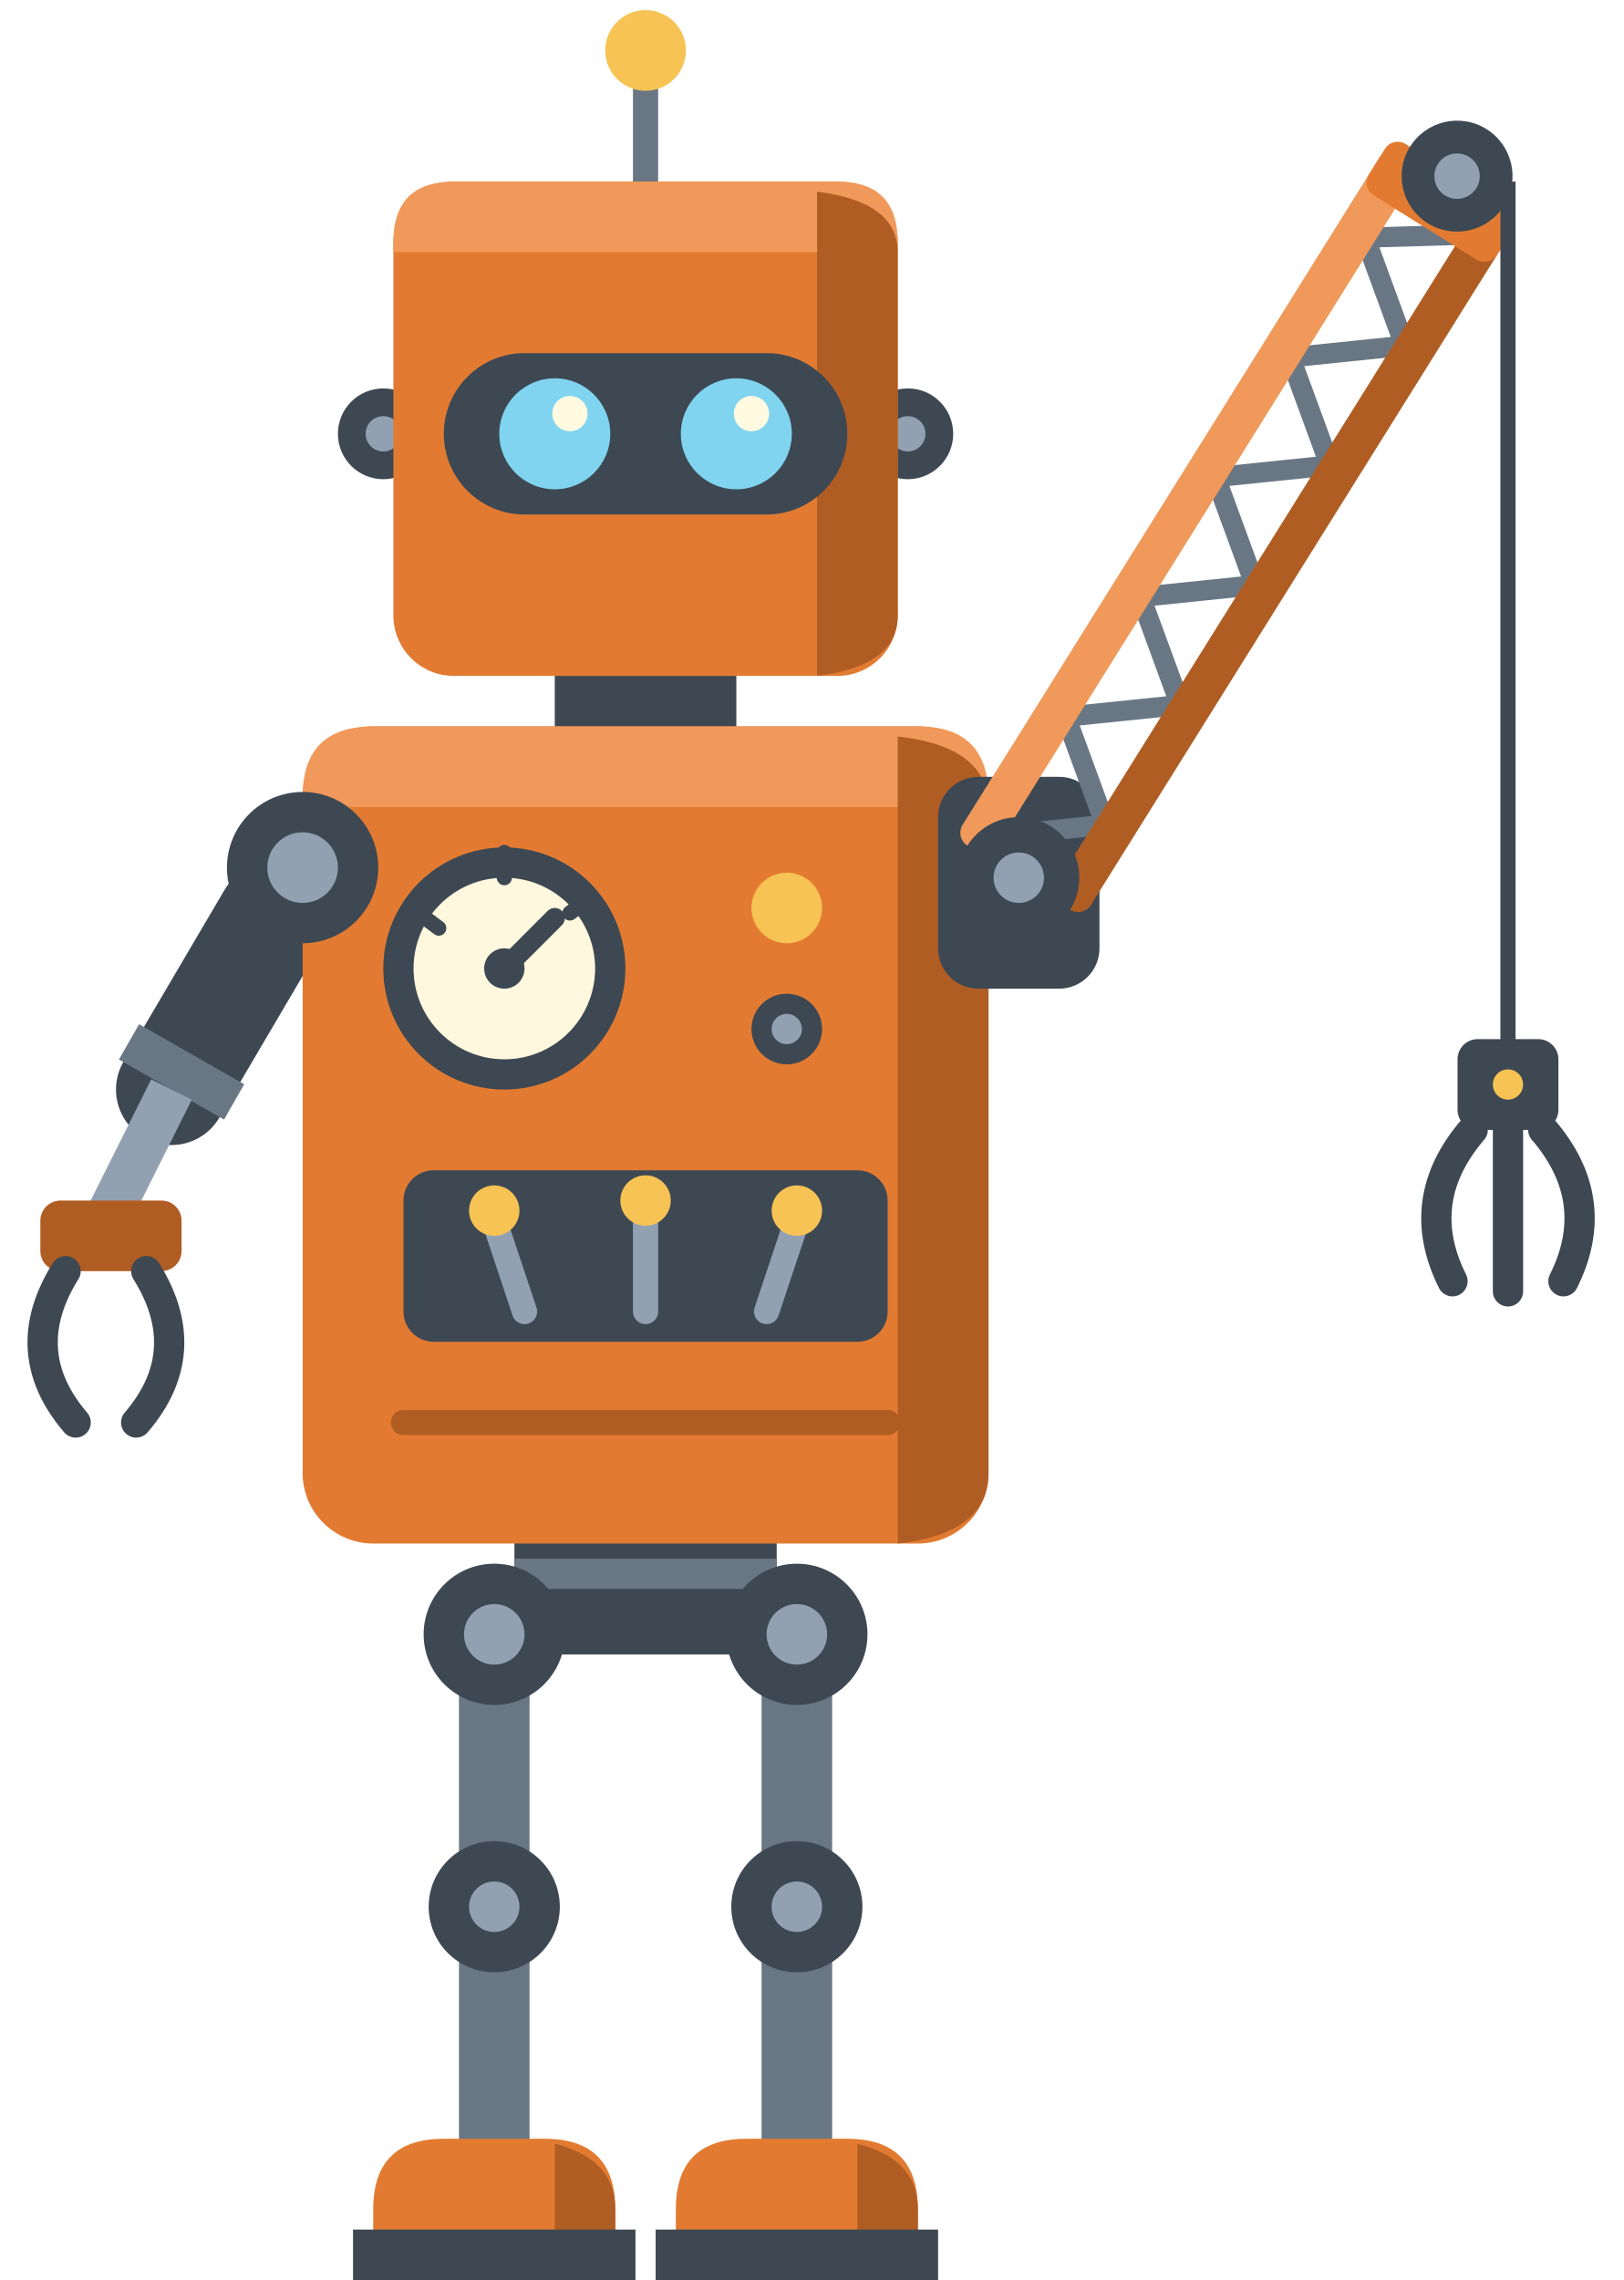
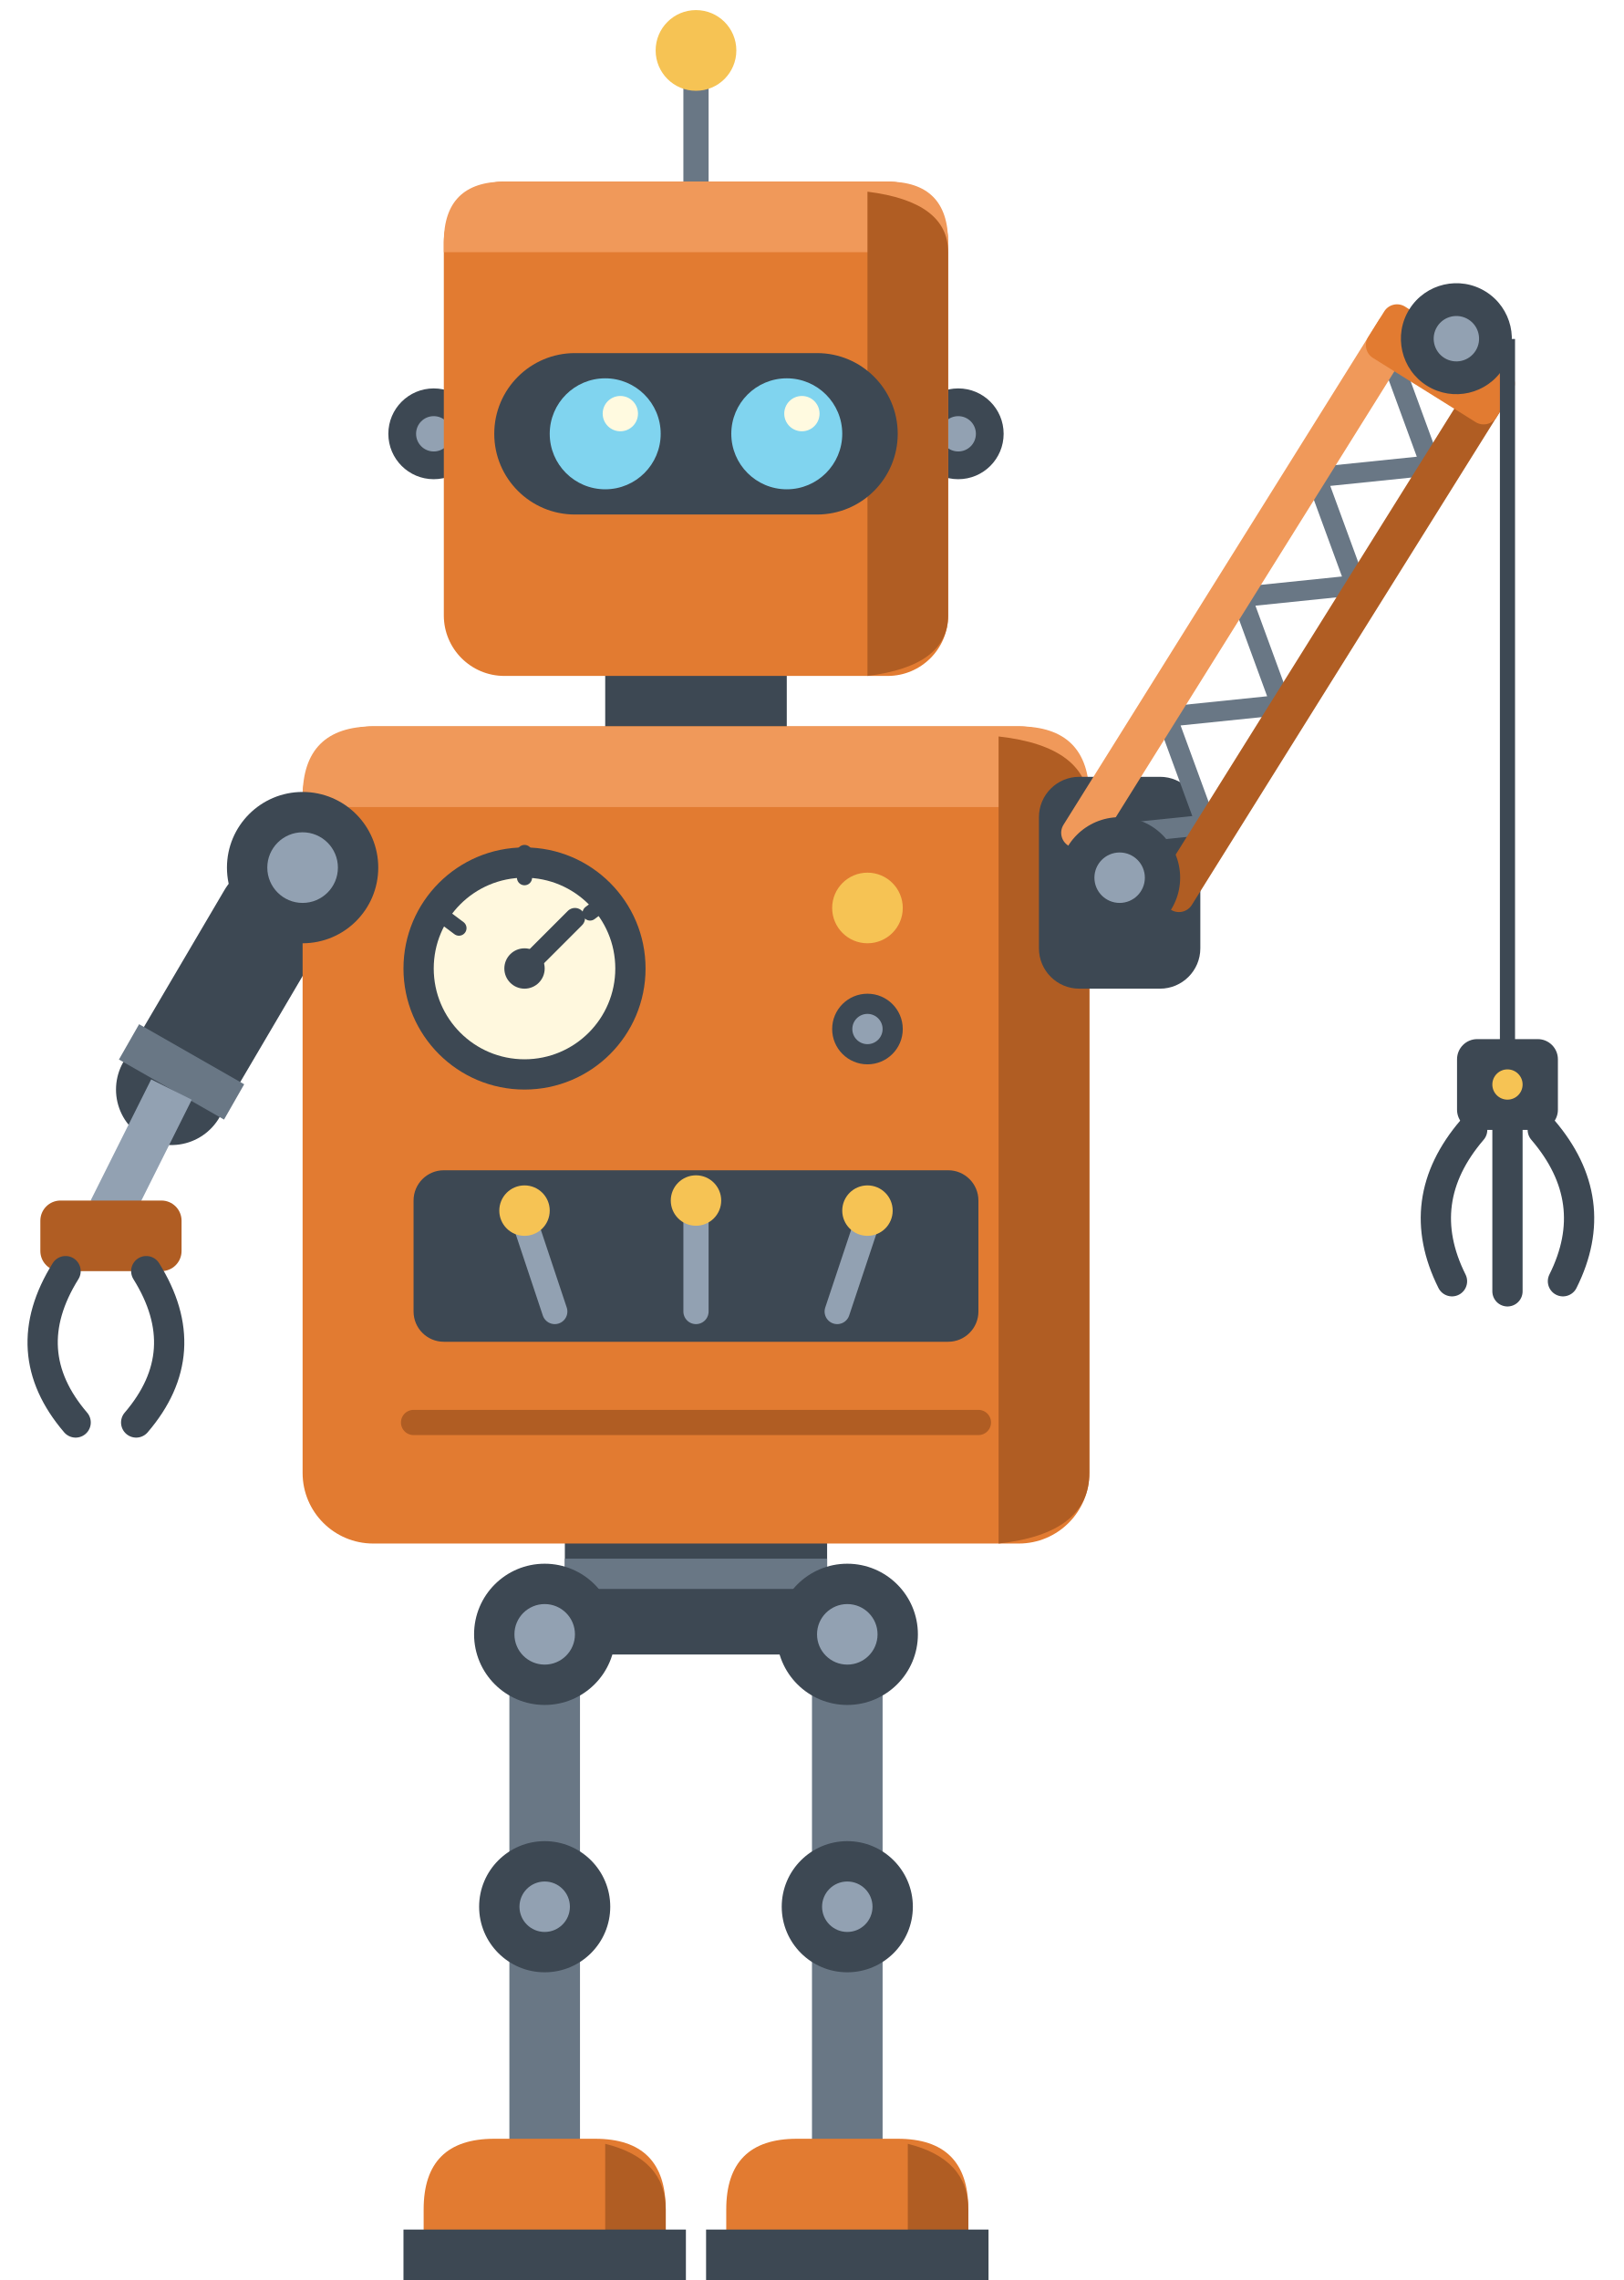
- <svg xmlns="http://www.w3.org/2000/svg" width="322" height="452" viewBox="128 24 322 452" role="img" aria-labelledby="crane-title crane-desc" class="r78" data-idle="blink blink tilt tilt pump" data-work="hoist hoist grab grab pump blink">
+ <svg xmlns="http://www.w3.org/2000/svg" width="322" height="452" viewBox="118 24 322 452" role="img" aria-labelledby="crane-title crane-desc" class="r78" data-idle="blink blink tilt tilt pump" data-work="hoist hoist grab grab pump blink">
  <style>
.r78[data-act=blink] .eyes{transform-box:fill-box;transform-origin:center;animation:r78-blink .5s ease-in-out}
.r78[data-act=blink] .head{animation:r78-cock .5s ease-in-out}
.r78[data-act=tilt] .head{animation:r78-tilt 1.6s ease-in-out}
.r78[data-act=tilt] .ant{animation:r78-tilt-ant 1.6s ease-in-out}
.r78[data-act=tilt] .eyes{animation:r78-up 1.6s ease-in-out}
.r78[data-act=tilt] .body{animation:r78-tilt-body 1.6s ease-in-out}
.r78[data-act=tilt] .hang{animation:r78-tilt-hang 1.6s ease-in-out}
.r78[data-act=tilt] .swing{animation:r78-tilt-swing 1.6s ease-in-out}
.r78[data-act=pump] .arm{animation:r78-pump-arm 1.8s ease-in-out}
.r78[data-act=pump] .piston{animation:r78-piston 1.8s ease-in-out}
.r78[data-act=pump] .wrist{animation:r78-wrist 1.8s ease-in-out}
.r78[data-act=pump] .head-l{animation:r78-pump-head 1.8s ease-in-out}
.r78[data-act=pump] .ant{animation:r78-pump-ant 1.8s ease-in-out}
.r78[data-act=pump] .eyes{animation:r78-left 1.8s ease-in-out}
.r78[data-act=grab] .lv1{animation:r78-lv1 2s ease-in-out}
.r78[data-act=grab] .lv2{animation:r78-lv2 2s ease-in-out}
.r78[data-act=grab] .lv3{animation:r78-lv3 2s ease-in-out}
.r78[data-act=grab] .head{animation:r78-grab-head 2s ease-in-out}
.r78[data-act=grab] .eyes{animation:r78-down 2s ease-in-out}
.r78[data-act=grab] .body{animation:r78-grab-body 2s ease-in-out}
.r78[data-act=grab] .boom{animation:r78-grab-boom 2s ease-in-out}
.r78[data-act=grab] .hang{animation:r78-grab-hang 2s ease-in-out}
.r78[data-act=grab] .swing{animation:r78-grab-swing 2s ease-in-out}
.r78[data-act=grab] .cable{animation:r78-pay 2s ease-in-out}
.r78[data-act=grab] .load{animation:r78-lower 2s ease-in-out}
.r78[data-act=grab] .prong-l{animation:r78-prong-l 2s ease-in-out}
.r78[data-act=grab] .prong-r{animation:r78-prong-r 2s ease-in-out}
.r78[data-act=grab] .needle{animation:r78-grab-needle 2s ease-in-out}
.r78[data-act=hoist] .body{animation:r78-hoist-body 2s ease-in-out}
.r78[data-act=hoist] .boom{animation:r78-hoist-boom 2s ease-in-out}
.r78[data-act=hoist] .hang{animation:r78-hoist-hang 2s ease-in-out}
.r78[data-act=hoist] .swing{animation:r78-hoist-swing 2s ease-in-out}
.r78[data-act=hoist] .cable{animation:r78-reel 2s ease-in-out}
.r78[data-act=hoist] .load{animation:r78-raise 2s ease-in-out}
.r78[data-act=hoist] .head{animation:r78-hoist-head 2s ease-in-out}
.r78[data-act=hoist] .ant{animation:r78-hoist-ant 2s ease-in-out}
.r78[data-act=hoist] .eyes{animation:r78-up 2s ease-in-out}
.r78[data-act=hoist] .needle{animation:r78-hoist-needle 2s ease-in-out}
.r78[data-act=hoist] .lamp{animation:r78-glow 2s ease-in-out}
/* .hang undoes the body and boom turns at the same moments so the claw hangs plumb; .swing is its pendulum */
@keyframes r78-blink{0%,100%{transform:none}40%,55%{transform:scaleY(.1)}}
@keyframes r78-cock{0%,100%{transform:none}30%,70%{transform:rotate(1.5deg)}}
@keyframes r78-tilt{0%,100%{transform:none}26%,60%{transform:rotate(5deg)}80%{transform:rotate(-1deg)}}
@keyframes r78-tilt-ant{0%,100%{transform:none}24%{transform:rotate(-10deg)}42%{transform:rotate(5deg)}58%{transform:rotate(-1.5deg)}74%{transform:rotate(8deg)}88%{transform:rotate(-3deg)}}
@keyframes r78-up{0%,100%{transform:none}20%,64%{transform:translate(4px,-3px)}}
@keyframes r78-tilt-body{0%,100%{transform:none}30%,60%{transform:rotate(.5deg)}84%{transform:rotate(-.15deg)}}
@keyframes r78-tilt-hang{0%,100%{transform:none}30%,60%{transform:rotate(-.5deg)}84%{transform:rotate(.15deg)}}
@keyframes r78-tilt-swing{0%,100%{transform:none}24%{transform:rotate(2deg)}44%{transform:rotate(-1.2deg)}62%{transform:rotate(.6deg)}78%{transform:rotate(-1.8deg)}92%{transform:rotate(.7deg)}}
@keyframes r78-pump-arm{0%,100%{transform:none}8%{transform:rotate(-1.5deg)}30%,68%{transform:rotate(12deg)}84%{transform:rotate(-2deg)}93%{transform:rotate(.7deg)}}
@keyframes r78-piston{0%,18%,42%,70%,100%{transform:none}32%,54%{transform:translate(-4.47px,8.94px)}}
@keyframes r78-wrist{0%,20%,100%{transform:none}34%{transform:rotate(8deg)}44%{transform:rotate(-4deg)}56%{transform:rotate(7deg)}70%{transform:rotate(-3deg)}84%{transform:rotate(1deg)}}
@keyframes r78-pump-head{0%,100%{transform:none}22%,64%{transform:rotate(-4deg)}80%{transform:rotate(.8deg)}}
@keyframes r78-pump-ant{0%,100%{transform:none}24%{transform:rotate(7deg)}40%{transform:rotate(-3deg)}56%{transform:rotate(1deg)}72%{transform:rotate(-5deg)}86%{transform:rotate(2deg)}}
@keyframes r78-left{0%,100%{transform:none}20%,66%{transform:translate(-5px,2px)}}
@keyframes r78-lv1{0%,82%,100%{transform:none}12%,62%{transform:rotate(34deg)}74%{transform:rotate(-4deg)}}
@keyframes r78-lv2{0%,4%,84%,100%{transform:none}16%,64%{transform:rotate(26deg)}76%{transform:rotate(-3deg)}}
@keyframes r78-lv3{0%,8%,86%,100%{transform:none}20%,66%{transform:rotate(18deg)}78%{transform:rotate(-2deg)}}
@keyframes r78-grab-head{0%,100%{transform:none}14%,62%{transform:rotate(3deg)}80%{transform:rotate(-.6deg)}}
@keyframes r78-down{0%,100%{transform:none}10%,70%{transform:translate(4px,3px)}}
@keyframes r78-grab-body{0%,100%{transform:none}48%{transform:rotate(.4deg)}60%{transform:rotate(1.5deg)}80%{transform:rotate(-.3deg)}92%{transform:rotate(.1deg)}}
@keyframes r78-grab-boom{0%,48%,100%{transform:none}60%{transform:rotate(2.5deg)}80%{transform:rotate(-.8deg)}92%{transform:rotate(.3deg)}}
@keyframes r78-grab-hang{0%,100%{transform:none}48%{transform:rotate(-.4deg)}60%{transform:rotate(-4deg)}80%{transform:rotate(1.1deg)}92%{transform:rotate(-.4deg)}}
@keyframes r78-grab-swing{0%,46%,100%{transform:none}58%{transform:rotate(2.5deg)}70%{transform:rotate(-2deg)}82%{transform:rotate(1.5deg)}92%{transform:rotate(-.8deg)}}
@keyframes r78-pay{0%,14%,100%{transform:none}42%,54%{transform:scaleY(1.2)}86%{transform:scaleY(.985)}94%{transform:scaleY(1.004)}}
- @keyframes r78-lower{0%,14%,100%{transform:none}42%,54%{transform:translateY(34.4px)}86%{transform:translateY(-2.58px)}94%{transform:translateY(.69px)}}
+ @keyframes r78-lower{0%,14%,100%{transform:none}42%,54%{transform:translateY(28.16px)}86%{transform:translateY(-2.11px)}94%{transform:translateY(.56px)}}
@keyframes r78-prong-l{0%,28%,100%{transform:none}40%,46%{transform:rotate(26deg)}51%,86%{transform:rotate(-4deg)}94%{transform:rotate(1.5deg)}}
@keyframes r78-prong-r{0%,28%,100%{transform:none}40%,46%{transform:rotate(-26deg)}51%,86%{transform:rotate(4deg)}94%{transform:rotate(-1.5deg)}}
@keyframes r78-grab-needle{0%,48%,100%{transform:none}60%{transform:rotate(35deg)}80%{transform:rotate(-5deg)}90%{transform:rotate(1deg)}}
@keyframes r78-hoist-body{0%,100%{transform:none}10%{transform:rotate(.5deg)}40%,54%{transform:rotate(-2.2deg)}82%{transform:rotate(.4deg)}92%{transform:rotate(-.1deg)}}
@keyframes r78-hoist-boom{0%,100%{transform:none}10%{transform:rotate(2deg)}40%,54%{transform:rotate(-14deg)}82%{transform:rotate(1.5deg)}92%{transform:rotate(-.5deg)}}
@keyframes r78-hoist-hang{0%,100%{transform:none}10%{transform:rotate(-2.5deg)}40%,54%{transform:rotate(16.2deg)}82%{transform:rotate(-1.9deg)}92%{transform:rotate(.6deg)}}
@keyframes r78-hoist-swing{0%,100%{transform:none}8%{transform:rotate(1.5deg)}24%{transform:rotate(-6deg)}42%{transform:rotate(7deg)}57%{transform:rotate(-3.5deg)}71%{transform:rotate(4deg)}85%{transform:rotate(-3.5deg)}94%{transform:rotate(1.2deg)}}
@keyframes r78-reel{0%,12%,82%,100%{transform:none}40%,56%{transform:scaleY(.85)}}
- @keyframes r78-raise{0%,12%,82%,100%{transform:none}40%,56%{transform:translateY(-25.8px)}}
+ @keyframes r78-raise{0%,12%,82%,100%{transform:none}40%,56%{transform:translateY(-21.12px)}}
@keyframes r78-hoist-head{0%,16%,100%{transform:none}44%,60%{transform:rotate(3.5deg)}84%{transform:rotate(-.6deg)}}
@keyframes r78-hoist-ant{0%,100%{transform:none}14%{transform:rotate(-2deg)}36%{transform:rotate(9deg)}52%{transform:rotate(-4deg)}66%{transform:rotate(2deg)}84%{transform:rotate(-5deg)}94%{transform:rotate(1.5deg)}}
@keyframes r78-hoist-needle{0%,12%,100%{transform:none}42%{transform:rotate(40deg)}50%{transform:rotate(34deg)}56%{transform:rotate(40deg)}82%{transform:rotate(-6deg)}92%{transform:rotate(1deg)}}
@keyframes r78-glow{0%,12%,84%,100%{fill:#f6c354}40%,56%{fill:#fadb98}}
</style>
  <g class="body" style="transform-origin:256px 330px">
    <g class="head" style="transform-origin:274px 158px">
      <g class="head-l" style="transform-origin:238px 158px">
        <g class="ant" style="transform-origin:256px 60px">
          <path d="M256 60V40" stroke="#697785" stroke-width="5" />
          <circle cx="256" cy="34" r="8" fill="#f6c354" />
        </g>
      </g>
    </g>
  </g>
  <rect x="230" y="326" width="52" height="26" fill="#3d4853" />
  <path d="M230 336h52" stroke="#697785" stroke-width="6" />
  <path d="M226 346v104M286 346v104" stroke="#697785" stroke-width="14" />
  <path d="M202 470v-8q0-14 14-14h20q14 0 14 14v8Zm60 0v-8q0-14 14-14h20q14 0 14 14v8Z" fill="#e27b31" />
  <path d="M238 449q12 3 12 13v8h-12Zm60 0q12 3 12 13v8h-12Z" fill="#b05d23" />
  <path d="M198 466h56v10h-56Zm60 0h56v10h-56Z" fill="#3d4853" />
  <circle cx="226" cy="348" r="14" fill="#3d4853" />
  <circle cx="286" cy="348" r="14" fill="#3d4853" />
  <circle cx="226" cy="348" r="6" fill="#92a1b2" />
  <circle cx="286" cy="348" r="6" fill="#92a1b2" />
  <circle cx="226" cy="402" r="13" fill="#3d4853" />
  <circle cx="286" cy="402" r="13" fill="#3d4853" />
  <circle cx="226" cy="402" r="5" fill="#92a1b2" />
  <circle cx="286" cy="402" r="5" fill="#92a1b2" />
  <g class="body" style="transform-origin:256px 330px">
-     <g class="arm" style="transform-origin:188px 196px">
+     <g class="arm" style="transform-origin:178px 196px">
      <g class="piston">
-         <path d="M167.4 229.2 162 240" stroke="#92a1b2" stroke-width="9" />
-       </g>
-       <path d="m182 206-20 34" stroke="#3d4853" stroke-width="22" stroke-linecap="round" />
-       <path d="m166 233-4 7" stroke="#697785" stroke-width="24" />
+         <path d="M157.4 229.2 152 240" stroke="#92a1b2" stroke-width="9" />
+       </g>
+       <path d="m172 206-20 34" stroke="#3d4853" stroke-width="22" stroke-linecap="round" />
+       <path d="m156 233-4 7" stroke="#697785" stroke-width="24" />
      <g class="piston">
-         <path d="m162 240-12 24" stroke="#92a1b2" stroke-width="9" />
-         <g class="wrist" style="transform-origin:150px 264px">
-           <rect x="136" y="262" width="28" height="14" rx="4" fill="#b05d23" />
-           <path d="M141 276q-10 16 2 30m14-30q10 16-2 30" fill="none" stroke="#3d4853" stroke-width="6" stroke-linecap="round" />
+         <path d="m152 240-12 24" stroke="#92a1b2" stroke-width="9" />
+         <g class="wrist" style="transform-origin:140px 264px">
+           <rect x="126" y="262" width="28" height="14" rx="4" fill="#b05d23" />
+           <path d="M131 276q-10 16 2 30m14-30q10 16-2 30" fill="none" stroke="#3d4853" stroke-width="6" stroke-linecap="round" />
        </g>
      </g>
    </g>
    <rect x="238" y="154" width="36" height="20" fill="#3d4853" />
-     <rect x="188" y="168" width="136" height="162" rx="14" fill="#e27b31" />
-     <path d="M202 168h108q14 0 14 14v2H188v-2q0-14 14-14Z" fill="#f0995a" />
-     <path d="M306 170q18 2 18 14v132q0 12-18 14Z" fill="#b05d23" />
-     <circle cx="228" cy="216" r="24" fill="#3d4853" />
-     <circle cx="228" cy="216" r="18" fill="#fff8de" />
-     <path d="M215 208l-4-3m17-7v-5m13 12 4-3" stroke="#3d4853" stroke-width="3" stroke-linecap="round" />
-     <g class="needle" style="transform-origin:228px 216px">
-       <path d="m228 216 10-10" stroke="#3d4853" stroke-width="4" stroke-linecap="round" />
-     </g>
-     <circle cx="228" cy="216" r="4" fill="#3d4853" />
-     <circle class="lamp" cx="284" cy="204" r="7" fill="#f6c354" />
-     <circle cx="284" cy="228" r="7" fill="#3d4853" />
-     <circle cx="284" cy="228" r="3" fill="#92a1b2" />
-     <rect x="208" y="256" width="96" height="34" rx="6" fill="#3d4853" />
-     <g class="lv1" style="transform-origin:232px 284px">
-       <path d="M232 284l-6-18" stroke="#92a1b2" stroke-width="5" stroke-linecap="round" />
+     <rect x="178" y="168" width="156" height="162" rx="14" fill="#e27b31" />
+     <path d="M192 168h128q14 0 14 14v2H178v-2q0-14 14-14Z" fill="#f0995a" />
+     <path d="M316 170q18 2 18 14v132q0 12-18 14Z" fill="#b05d23" />
+     <circle cx="222" cy="216" r="24" fill="#3d4853" />
+     <circle cx="222" cy="216" r="18" fill="#fff8de" />
+     <path d="M209 208l-4-3m17-7v-5m13 12 4-3" stroke="#3d4853" stroke-width="3" stroke-linecap="round" />
+     <g class="needle" style="transform-origin:222px 216px">
+       <path d="m222 216 10-10" stroke="#3d4853" stroke-width="4" stroke-linecap="round" />
+     </g>
+     <circle cx="222" cy="216" r="4" fill="#3d4853" />
+     <circle class="lamp" cx="290" cy="204" r="7" fill="#f6c354" />
+     <circle cx="290" cy="228" r="7" fill="#3d4853" />
+     <circle cx="290" cy="228" r="3" fill="#92a1b2" />
+     <rect x="200" y="256" width="112" height="34" rx="6" fill="#3d4853" />
+     <g class="lv1" style="transform-origin:228px 284px">
+       <path d="M228 284l-6-18" stroke="#92a1b2" stroke-width="5" stroke-linecap="round" />
    </g>
    <g class="lv2" style="transform-origin:256px 284px">
      <path d="M256 284v-20" stroke="#92a1b2" stroke-width="5" stroke-linecap="round" />
    </g>
-     <g class="lv3" style="transform-origin:280px 284px">
-       <path d="M280 284l6-18" stroke="#92a1b2" stroke-width="5" stroke-linecap="round" />
-     </g>
-     <g class="lv1" style="transform-origin:232px 284px">
-       <circle cx="226" cy="264" r="5" fill="#f6c354" />
+     <g class="lv3" style="transform-origin:284px 284px">
+       <path d="M284 284l6-18" stroke="#92a1b2" stroke-width="5" stroke-linecap="round" />
+     </g>
+     <g class="lv1" style="transform-origin:228px 284px">
+       <circle cx="222" cy="264" r="5" fill="#f6c354" />
    </g>
    <g class="lv2" style="transform-origin:256px 284px">
      <circle cx="256" cy="262" r="5" fill="#f6c354" />
    </g>
-     <g class="lv3" style="transform-origin:280px 284px">
-       <circle cx="286" cy="264" r="5" fill="#f6c354" />
-     </g>
-     <path d="M208 306h96" stroke="#b05d23" stroke-width="5" stroke-linecap="round" />
-     <circle cx="188" cy="196" r="15" fill="#3d4853" />
-     <circle cx="188" cy="196" r="7" fill="#92a1b2" />
-     <rect x="314" y="178" width="32" height="42" rx="8" fill="#3d4853" />
-     <g class="boom" style="transform-origin:330px 198px">
-       <g transform="translate(330 198) rotate(-58)">
-         <path d="M4-9 18 9 32-9 46 9 60-9 74 9 88-9 102 9 116-9 130 9 144-9 156 9" fill="none" stroke="#697785" stroke-width="4" />
-         <rect y="-15" width="162" height="8" rx="3" fill="#f0995a" />
-         <rect y="7" width="162" height="8" rx="3" fill="#b05d23" />
-         <rect x="152" y="-15" width="12" height="30" rx="3" fill="#e27b31" />
-         <circle cx="164" r="11" fill="#3d4853" />
-         <circle cx="164" r="4.5" fill="#92a1b2" />
-       </g>
-     </g>
-     <circle cx="330" cy="198" r="12" fill="#3d4853" />
-     <circle cx="330" cy="198" r="5" fill="#92a1b2" />
-     <g class="boom" style="transform-origin:330px 198px">
-       <g class="hang" style="transform-origin:416.9px 58.9px">
-         <g class="swing" style="transform-origin:416.9px 58.9px">
-           <g class="cable" style="transform-origin:427px 60px">
-             <path d="M427 60v172" stroke="#3d4853" stroke-width="3" />
+     <g class="lv3" style="transform-origin:284px 284px">
+       <circle cx="290" cy="264" r="5" fill="#f6c354" />
+     </g>
+     <path d="M200 306h112" stroke="#b05d23" stroke-width="5" stroke-linecap="round" />
+     <circle cx="178" cy="196" r="15" fill="#3d4853" />
+     <circle cx="178" cy="196" r="7" fill="#92a1b2" />
+     <rect x="324" y="178" width="32" height="42" rx="8" fill="#3d4853" />
+     <g class="boom" style="transform-origin:340px 198px">
+       <g transform="translate(340 198) rotate(-58)">
+         <path d="M4-9 18 9 32-9 46 9 60-9 74 9 88-9 102 9 116-9" fill="none" stroke="#697785" stroke-width="4" />
+         <rect y="-15" width="124" height="8" rx="3" fill="#f0995a" />
+         <rect y="7" width="124" height="8" rx="3" fill="#b05d23" />
+         <rect x="114" y="-15" width="12" height="30" rx="3" fill="#e27b31" />
+         <circle cx="126" r="11" fill="#3d4853" />
+         <circle cx="126" r="4.5" fill="#92a1b2" />
+       </g>
+     </g>
+     <circle cx="340" cy="198" r="12" fill="#3d4853" />
+     <circle cx="340" cy="198" r="5" fill="#92a1b2" />
+     <g class="boom" style="transform-origin:340px 198px">
+       <g class="hang" style="transform-origin:406.8px 91.2px">
+         <g class="swing" style="transform-origin:406.8px 91.2px">
+           <g class="cable" style="transform-origin:416.9px 91.2px">
+             <path d="M416.9 91.2V232" stroke="#3d4853" stroke-width="3" />
          </g>
          <g class="load">
-             <rect x="417" y="230" width="20" height="18" rx="4" fill="#3d4853" />
-             <circle cx="427" cy="239" r="3" fill="#f6c354" />
-             <g class="prong-l" style="transform-origin:420px 248px">
-               <path d="M420 248q-12 14-4 30" fill="none" stroke="#3d4853" stroke-width="6" stroke-linecap="round" />
+             <rect x="406.9" y="230" width="20" height="18" rx="4" fill="#3d4853" />
+             <circle cx="416.9" cy="239" r="3" fill="#f6c354" />
+             <g class="prong-l" style="transform-origin:409.9px 248px">
+               <path d="M409.9 248q-12 14-4 30" fill="none" stroke="#3d4853" stroke-width="6" stroke-linecap="round" />
            </g>
-             <path d="M427 248v32M427 248h0" fill="none" stroke="#3d4853" stroke-width="6" stroke-linecap="round" />
-             <g class="prong-r" style="transform-origin:434px 248px">
-               <path d="M434 248q12 14 4 30" fill="none" stroke="#3d4853" stroke-width="6" stroke-linecap="round" />
+             <path d="M416.9 248v32M416.9 248h0" fill="none" stroke="#3d4853" stroke-width="6" stroke-linecap="round" />
+             <g class="prong-r" style="transform-origin:423.9px 248px">
+               <path d="M423.9 248q12 14 4 30" fill="none" stroke="#3d4853" stroke-width="6" stroke-linecap="round" />
            </g>
          </g>
        </g>
      </g>
    </g>
    <g class="head" style="transform-origin:274px 158px">
      <g class="head-l" style="transform-origin:238px 158px">
        <circle cx="204" cy="110" r="9" fill="#3d4853" />
        <circle cx="308" cy="110" r="9" fill="#3d4853" />
        <circle cx="204" cy="110" r="3.5" fill="#92a1b2" />
        <circle cx="308" cy="110" r="3.5" fill="#92a1b2" />
        <rect x="206" y="60" width="100" height="98" rx="12" fill="#e27b31" />
        <path d="M218 60h76q12 0 12 12v2H206v-2q0-12 12-12Z" fill="#f0995a" />
        <path d="M290 62q16 2 16 12v72q0 10-16 12Z" fill="#b05d23" />
        <rect x="216" y="94" width="80" height="32" rx="16" fill="#3d4853" />
        <g class="eyes">
          <circle cx="238" cy="110" r="11" fill="#80d4ef" />
          <circle cx="274" cy="110" r="11" fill="#80d4ef" />
          <path d="M244 101a11 11 0 0 1-8 20 11 11 0 0 0 8-20Zm36 0a11 11 0 0 1-8 20 11 11 0 0 0 8-20Z" fill="#4fb0c5" />
          <circle cx="241" cy="106" r="3.5" fill="#fffae0" />
          <circle cx="277" cy="106" r="3.5" fill="#fffae0" />
        </g>
      </g>
    </g>
  </g>
</svg>
